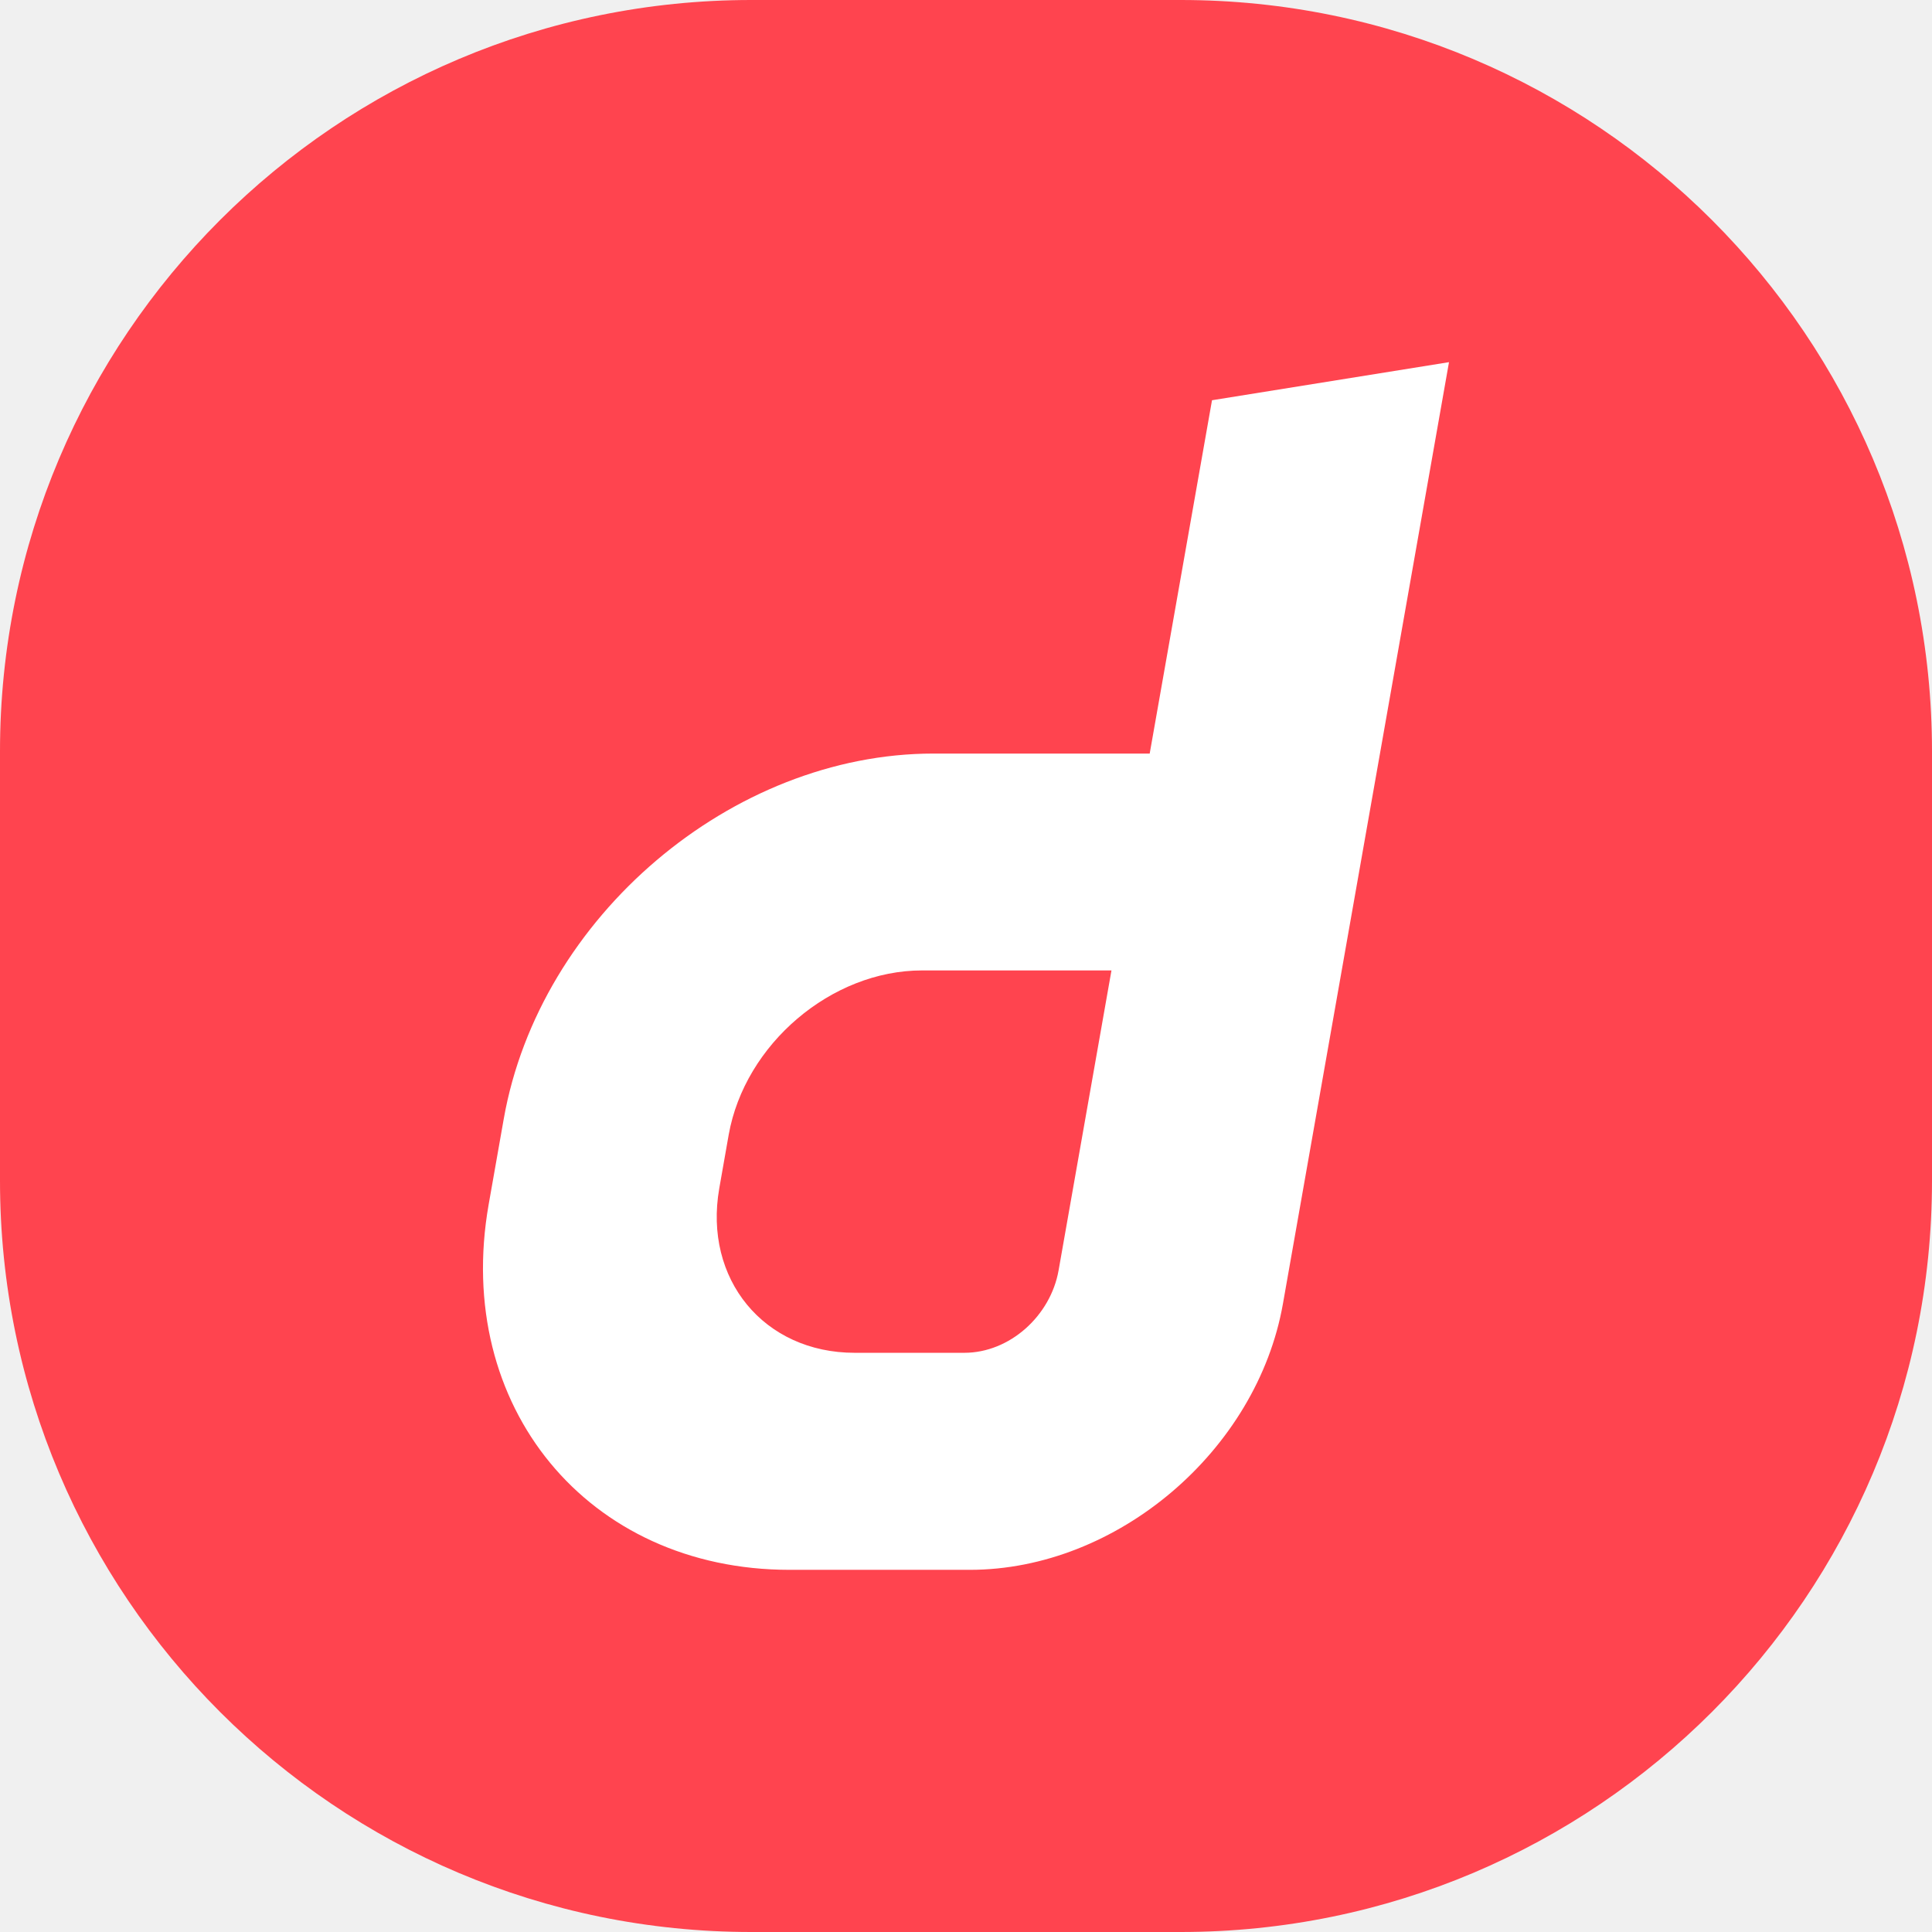
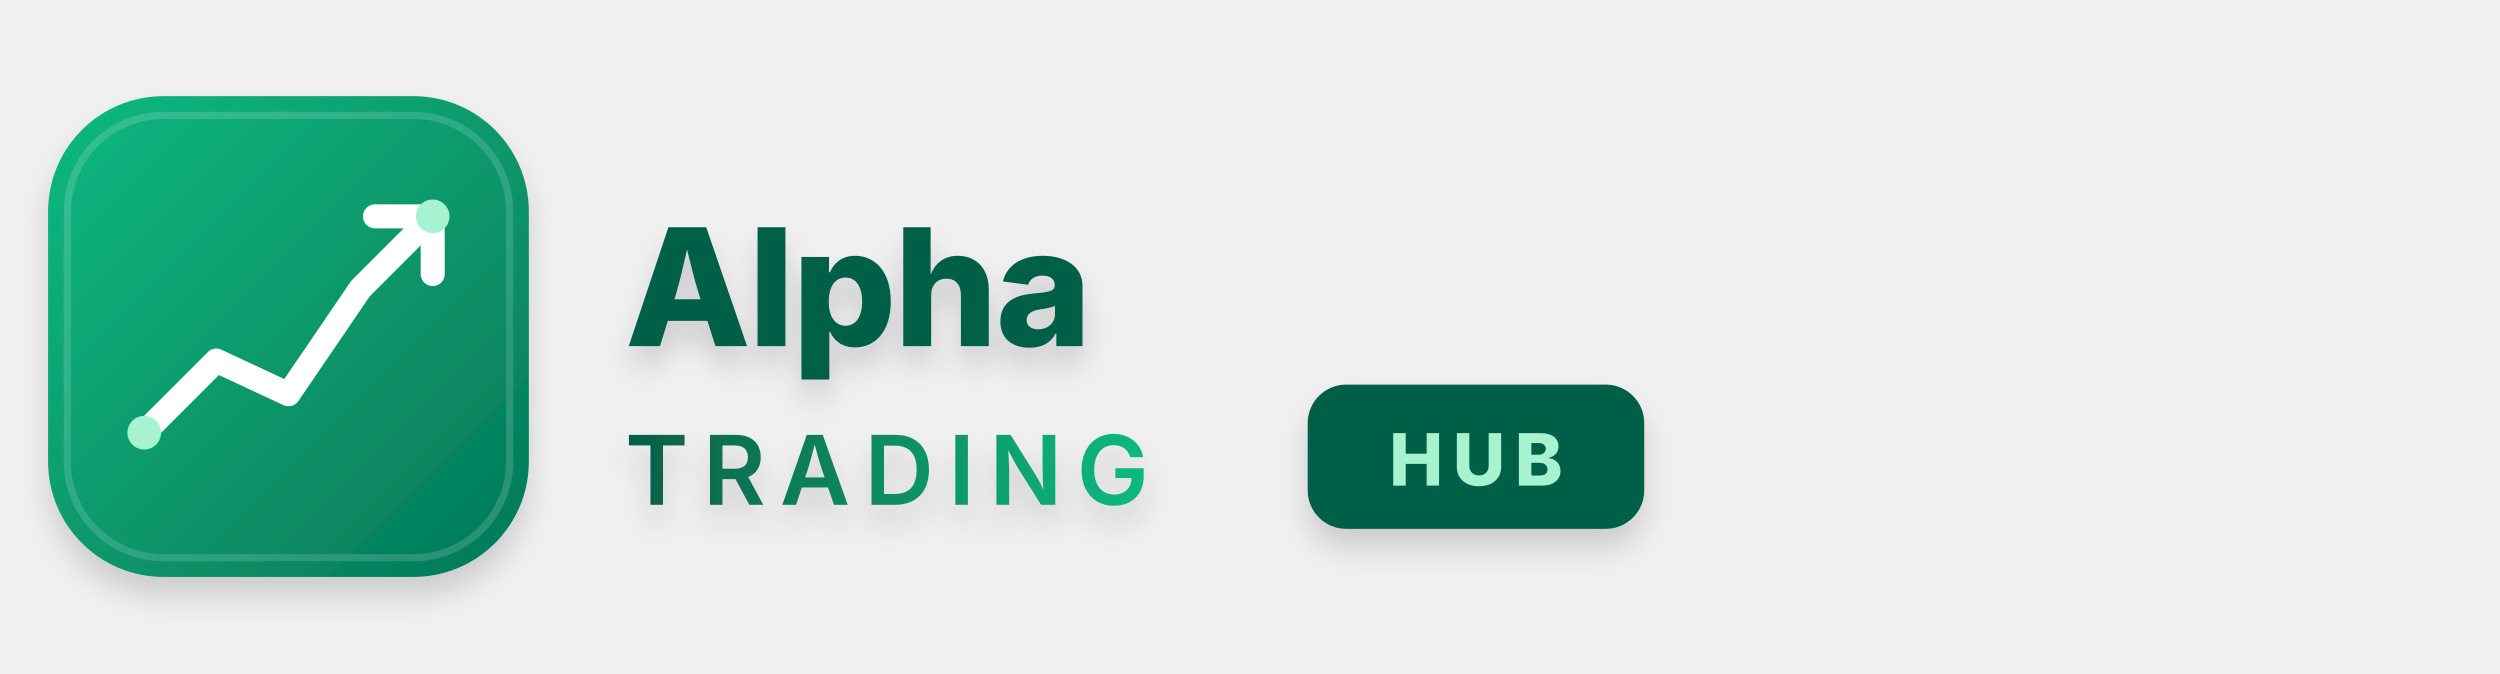
- <svg xmlns="http://www.w3.org/2000/svg" width="24" height="24" fill="none">
-   <path d="M0 9.333A9.333 9.333 0 0 1 9.333 0h5.334A9.333 9.333 0 0 1 24 9.333v5.334A9.333 9.333 0 0 1 14.667 24H9.333A9.333 9.333 0 0 1 0 14.667V9.333Z" fill="#FF444F" />
-   <path d="m15.056 4.972-.774 4.389h-2.686c-2.507 0-4.895 2.03-5.338 4.537l-.188 1.066c-.44 2.507 1.232 4.537 3.738 4.537h2.24c1.827 0 3.567-1.479 3.889-3.305L18 4.499l-2.944.473Zm-1.906 10.81c-.1.564-.607 1.023-1.171 1.023h-1.362c-1.126 0-1.88-.914-1.682-2.043l.117-.665c.2-1.126 1.275-2.042 2.402-2.042h2.353l-.657 3.727Z" fill="#fff" />
+ <svg xmlns="http://www.w3.org/2000/svg" viewBox="0 0 520 140" width="520" height="140" fill="none">
+   <defs>
+     <linearGradient id="bgGrad" x1="0%" y1="0%" x2="100%" y2="100%">
+       <stop offset="0%" stop-color="#10B981" />
+       <stop offset="100%" stop-color="#047857" />
+     </linearGradient>
+     <linearGradient id="glowGrad" x1="0%" y1="0%" x2="0%" y2="100%">
+       <stop offset="0%" stop-color="#34D399" stop-opacity="0.9" />
+       <stop offset="100%" stop-color="#10B981" stop-opacity="0" />
+     </linearGradient>
+     <linearGradient id="textGrad" x1="0%" y1="0%" x2="100%" y2="0%">
+       <stop offset="0%" stop-color="#065F46" />
+       <stop offset="100%" stop-color="#10B981" />
+     </linearGradient>
+     <filter id="softShadow" x="-20%" y="-20%" width="140%" height="140%">
+       <feGaussianBlur in="SourceAlpha" stdDeviation="3" />
+       <feOffset dx="0" dy="4" result="offsetblur" />
+       <feComponentTransfer>
+         <feFuncA type="linear" slope="0.15" />
+       </feComponentTransfer>
+       <feMerge>
+         <feMergeNode />
+         <feMergeNode in="SourceGraphic" />
+       </feMerge>
+     </filter>
+   </defs>
+   <g filter="url(#softShadow)">
+     <rect x="10" y="20" width="100" height="100" rx="24" fill="url(#bgGrad)" />
+     <rect x="14" y="24" width="92" height="92" rx="20" fill="none" stroke="#ffffff" stroke-opacity="0.15" stroke-width="1.5" />
+     <path d="M 30 90 L 45 75 L 60 82 L 75 60 L 90 45" stroke="#ffffff" stroke-width="5" stroke-linecap="round" stroke-linejoin="round" fill="none" />
+     <path d="M 78 45 L 90 45 L 90 57" stroke="#ffffff" stroke-width="5" stroke-linecap="round" stroke-linejoin="round" fill="none" />
+     <circle cx="30" cy="90" r="3.5" fill="#A7F3D0" />
+     <circle cx="90" cy="45" r="3.5" fill="#A7F3D0" />
+   </g>
+   <g filter="url(#softShadow)">
+     <text x="130" y="72" font-family="'Inter', 'Segoe UI', -apple-system, sans-serif" font-size="34" font-weight="800" fill="#065F46" letter-spacing="-0.5">Alpha</text>
+     <text x="130" y="105" font-family="'Inter', 'Segoe UI', -apple-system, sans-serif" font-size="20" font-weight="600" fill="url(#textGrad)" letter-spacing="3">TRADING</text>
+     <rect x="272" y="80" width="70" height="30" rx="8" fill="#065F46" />
+     <text x="307" y="101" font-family="'Inter', 'Segoe UI', -apple-system, sans-serif" font-size="15" font-weight="800" fill="#A7F3D0" letter-spacing="2" text-anchor="middle">HUB</text>
+   </g>
</svg>
